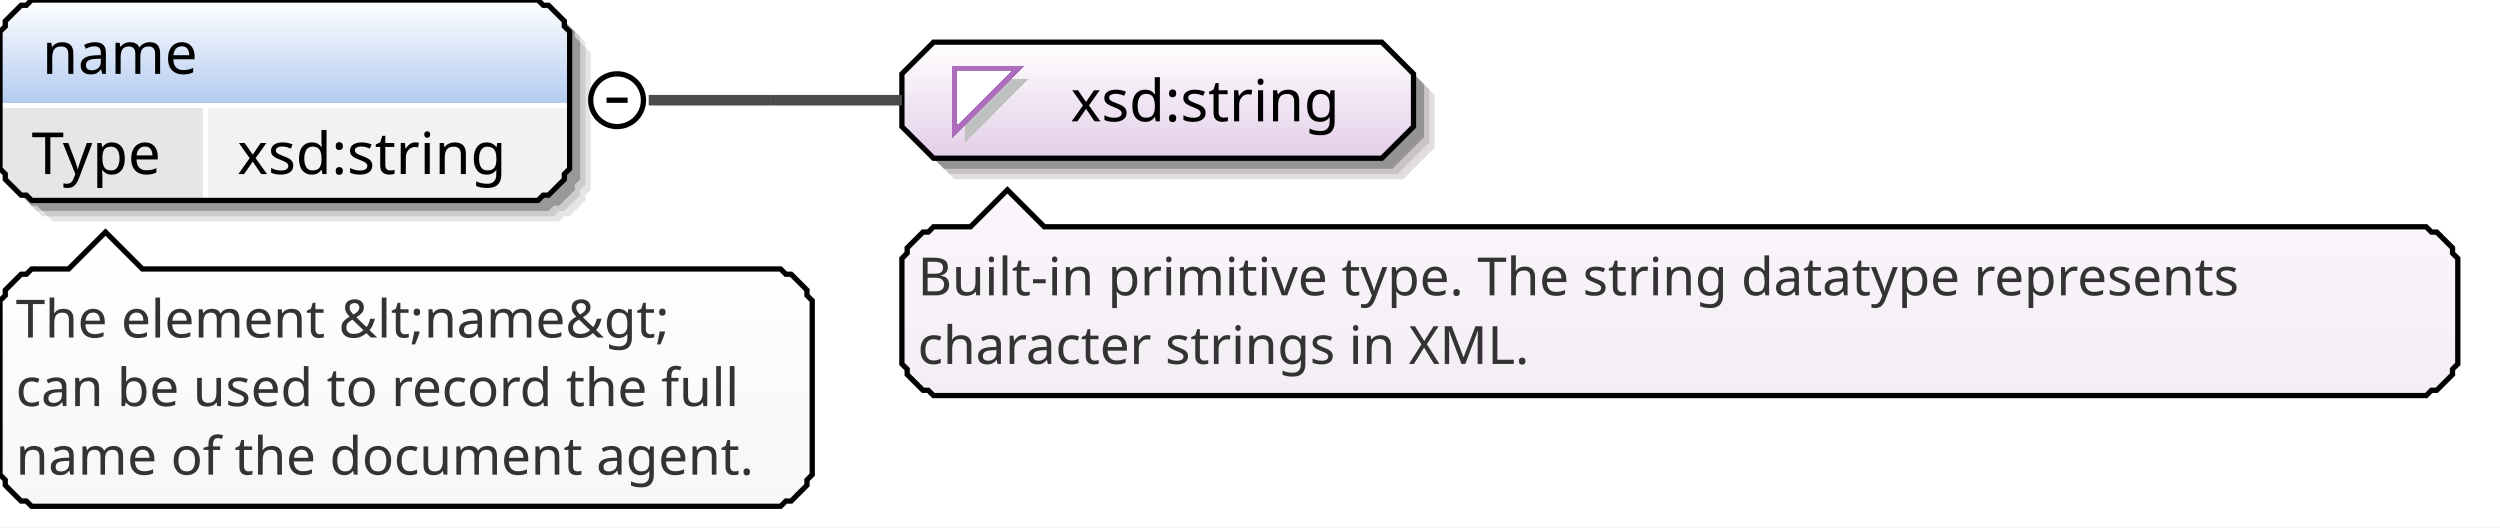
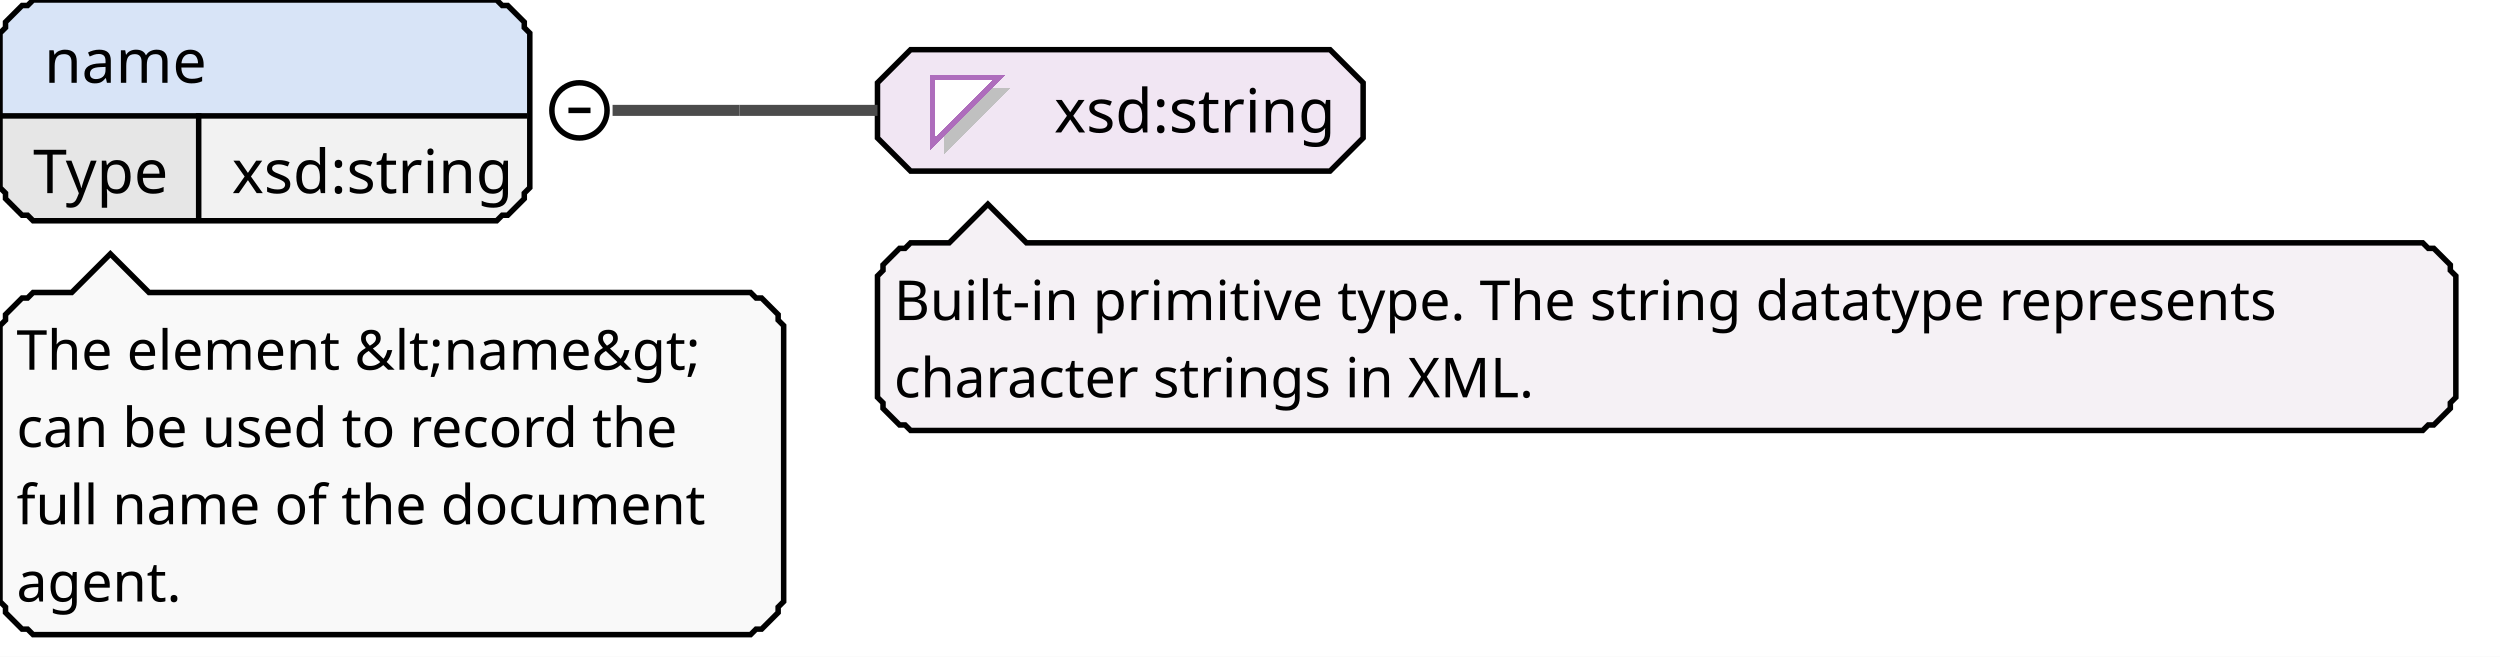
- <svg xmlns="http://www.w3.org/2000/svg" color-interpolation="auto" color-rendering="auto" fill="black" fill-opacity="1" font-family="'Dialog'" font-size="12px" font-style="normal" font-weight="normal" height="100" image-rendering="auto" shape-rendering="auto" stroke="black" stroke-dasharray="none" stroke-dashoffset="0" stroke-linecap="square" stroke-linejoin="miter" stroke-miterlimit="10" stroke-opacity="1" stroke-width="1" text-rendering="auto" width="474">
+ <svg xmlns="http://www.w3.org/2000/svg" color-interpolation="auto" color-rendering="auto" fill="black" fill-opacity="1" font-family="'Dialog'" font-size="12px" font-style="normal" font-weight="normal" height="119" image-rendering="auto" shape-rendering="auto" stroke="black" stroke-dasharray="none" stroke-dashoffset="0" stroke-linecap="square" stroke-linejoin="miter" stroke-miterlimit="10" stroke-opacity="1" stroke-width="1" text-rendering="auto" width="453">
  <defs id="genericDefs" />
  <g>
    <defs id="defs1">
-       <linearGradient gradientUnits="userSpaceOnUse" id="linearGradient1" spreadMethod="pad" x1="0" x2="0" y1="0" y2="20">
-         <stop offset="0%" stop-color="white" stop-opacity="1" />
-         <stop offset="100%" stop-color="rgb(178,202,241)" stop-opacity="1" />
-       </linearGradient>
-       <linearGradient gradientUnits="userSpaceOnUse" id="linearGradient2" spreadMethod="pad" x1="171" x2="171" y1="8" y2="30">
-         <stop offset="0%" stop-color="white" stop-opacity="1" />
-         <stop offset="100%" stop-color="rgb(227,205,232)" stop-opacity="1" />
-       </linearGradient>
-       <linearGradient gradientUnits="userSpaceOnUse" id="linearGradient3" spreadMethod="pad" x1="171" x2="171" y1="36" y2="75">
-         <stop offset="0%" stop-color="rgb(250,246,251)" stop-opacity="1" />
-         <stop offset="100%" stop-color="rgb(242,238,243)" stop-opacity="1" />
-       </linearGradient>
-       <linearGradient gradientUnits="userSpaceOnUse" id="linearGradient4" spreadMethod="pad" x1="0" x2="0" y1="44" y2="96">
-         <stop offset="0%" stop-color="white" stop-opacity="1" />
-         <stop offset="100%" stop-color="rgb(247,247,247)" stop-opacity="1" />
-       </linearGradient>
      <clipPath clipPathUnits="userSpaceOnUse" id="clipPath1">
-         <path d="M0 0 L474 0 L474 100 L0 100 L0 0 Z" />
+         <path d="M0 0 L453 0 L453 119 L0 119 L0 0 Z" />
      </clipPath>
    </defs>
    <g fill="white" stroke="white">
-       <rect clip-path="url(#clipPath1)" height="100" stroke="none" width="474" x="0" y="0" />
+       <rect clip-path="url(#clipPath1)" height="119" stroke="none" width="453" x="0" y="0" />
    </g>
-     <g fill="rgb(229,229,229)" font-family="sans-serif" font-size="11px" stroke="rgb(229,229,229)" text-rendering="optimizeLegibility">
-       <polygon clip-path="url(#clipPath1)" points=" 4 10 5 9 5 8 6 7 7 6 8 5 9 5 10 4 106 4 107 5 108 5 109 6 110 7 111 8 111 9 112 10 112 36 111 37 111 38 110 39 109 40 108 41 107 41 106 42 10 42 9 41 8 41 7 40 6 39 5 38 5 37 4 36" stroke="none" />
-       <polygon clip-path="url(#clipPath1)" fill="rgb(204,204,204)" points=" 3 9 4 8 4 7 5 6 6 5 7 4 8 4 9 3 105 3 106 4 107 4 108 5 109 6 110 7 110 8 111 9 111 35 110 36 110 37 109 38 108 39 107 40 106 40 105 41 9 41 8 40 7 40 6 39 5 38 4 37 4 36 3 35" stroke="none" />
-       <polygon clip-path="url(#clipPath1)" fill="rgb(153,153,153)" points=" 2 8 3 7 3 6 4 5 5 4 6 3 7 3 8 2 104 2 105 3 106 3 107 4 108 5 109 6 109 7 110 8 110 34 109 35 109 36 108 37 107 38 106 39 105 39 104 40 8 40 7 39 6 39 5 38 4 37 3 36 3 35 2 34" stroke="none" />
-     </g>
-     <g fill="url(#linearGradient1)" font-family="sans-serif" font-size="11px" shape-rendering="crispEdges" stroke="url(#linearGradient1)" text-rendering="geometricPrecision">
-       <polygon clip-path="url(#clipPath1)" points=" 0 6 1 5 1 4 2 3 3 2 4 1 5 1 6 0 102 0 103 1 104 1 105 2 106 3 107 4 107 5 108 6 108 20 107 20 107 20 106 20 105 20 104 20 103 20 102 20 6 20 5 20 4 20 3 20 2 20 1 20 1 20 0 20" stroke="none" />
-       <polygon clip-path="url(#clipPath1)" fill="rgb(230,230,230)" points=" 0 20 1 20 1 20 2 20 3 20 4 20 5 20 6 20 39 20 39 20 39 20 39 20 39 20 39 20 39 20 39 20 39 32 39 33 39 34 39 35 39 36 39 37 39 37 39 38 6 38 5 37 4 37 3 36 2 35 1 34 1 33 0 32" stroke="none" />
-       <polygon clip-path="url(#clipPath1)" fill="rgb(242,242,242)" points=" 39 20 39 20 39 20 39 20 39 20 39 20 39 20 39 20 102 20 103 20 104 20 105 20 106 20 107 20 107 20 108 20 108 32 107 33 107 34 106 35 105 36 104 37 103 37 102 38 39 38 39 37 39 37 39 36 39 35 39 34 39 33 39 32" stroke="none" />
-       <line clip-path="url(#clipPath1)" fill="none" stroke="white" x1="0" x2="107" y1="20" y2="20" />
-       <text clip-path="url(#clipPath1)" fill="black" stroke="none" x="6" xml:space="preserve" y="33">Type</text>
-       <text clip-path="url(#clipPath1)" fill="black" stroke="none" x="45" xml:space="preserve" y="33">xsd:string</text>
-       <line clip-path="url(#clipPath1)" fill="none" stroke="white" x1="39" x2="39" y1="20" y2="37" />
+     <g fill="rgb(216,228,247)" font-family="sans-serif" font-size="11px" stroke="rgb(216,228,247)">
+       <polygon clip-path="url(#clipPath1)" points=" 0 6 1 5 1 4 2 3 3 2 4 1 5 1 6 0 90 0 91 1 92 1 93 2 94 3 95 4 95 5 96 6 96 21 95 21 95 21 94 21 93 21 92 21 91 21 90 21 6 21 5 21 4 21 3 21 2 21 1 21 1 21 0 21" stroke="none" />
+       <polygon clip-path="url(#clipPath1)" fill="rgb(230,230,230)" points=" 0 21 1 21 1 21 2 21 3 21 4 21 5 21 6 21 36 21 36 21 36 21 36 21 36 21 36 21 36 21 36 21 36 34 36 35 36 36 36 37 36 38 36 39 36 39 36 40 6 40 5 39 4 39 3 38 2 37 1 36 1 35 0 34" stroke="none" />
+       <polygon clip-path="url(#clipPath1)" fill="rgb(242,242,242)" points=" 36 21 36 21 36 21 36 21 36 21 36 21 36 21 36 21 90 21 91 21 92 21 93 21 94 21 95 21 95 21 96 21 96 34 95 35 95 36 94 37 93 38 92 39 91 39 90 40 36 40 36 39 36 39 36 38 36 37 36 36 36 35 36 34" stroke="none" />
+       <line clip-path="url(#clipPath1)" fill="none" stroke="black" x1="0" x2="95" y1="21" y2="21" />
+       <text clip-path="url(#clipPath1)" fill="black" stroke="none" x="6" xml:space="preserve" y="35">Type</text>
+       <text clip-path="url(#clipPath1)" fill="black" stroke="none" x="42" xml:space="preserve" y="35">xsd:string</text>
+       <line clip-path="url(#clipPath1)" fill="none" stroke="black" x1="36" x2="36" y1="21" y2="39" />
    </g>
    <g font-family="sans-serif" font-size="11px" stroke-linecap="butt" text-rendering="optimizeLegibility">
-       <polygon clip-path="url(#clipPath1)" fill="none" points=" 0 6 1 5 1 4 2 3 3 2 4 1 5 1 6 0 102 0 103 1 104 1 105 2 106 3 107 4 107 5 108 6 108 32 107 33 107 34 106 35 105 36 104 37 103 37 102 38 6 38 5 37 4 37 3 36 2 35 1 34 1 33 0 32" />
-       <text clip-path="url(#clipPath1)" shape-rendering="crispEdges" stroke="none" text-rendering="geometricPrecision" x="8" xml:space="preserve" y="14">name</text>
-       <circle clip-path="url(#clipPath1)" cx="117" cy="19" fill="none" r="5" />
-       <line clip-path="url(#clipPath1)" fill="none" x1="115" x2="119" y1="19" y2="19" />
-       <polygon clip-path="url(#clipPath1)" fill="rgb(225,221,225)" points=" 175 18 175 28 181 34 266 34 272 28 272 18 266 12 181 12" stroke="none" />
-       <polygon clip-path="url(#clipPath1)" fill="rgb(200,196,200)" points=" 174 17 174 27 180 33 265 33 271 27 271 17 265 11 180 11" stroke="none" />
-       <polygon clip-path="url(#clipPath1)" fill="rgb(150,147,150)" points=" 173 16 173 26 179 32 264 32 270 26 270 16 264 10 179 10" stroke="none" />
+       <polygon clip-path="url(#clipPath1)" fill="none" points=" 0 6 1 5 1 4 2 3 3 2 4 1 5 1 6 0 90 0 91 1 92 1 93 2 94 3 95 4 95 5 96 6 96 34 95 35 95 36 94 37 93 38 92 39 91 39 90 40 6 40 5 39 4 39 3 38 2 37 1 36 1 35 0 34" />
+       <text clip-path="url(#clipPath1)" shape-rendering="crispEdges" stroke="none" text-rendering="geometricPrecision" x="8" xml:space="preserve" y="15">name</text>
+       <circle clip-path="url(#clipPath1)" cx="105" cy="20" fill="none" r="5" />
+       <line clip-path="url(#clipPath1)" fill="none" x1="103" x2="107" y1="20" y2="20" />
    </g>
-     <g fill="url(#linearGradient2)" font-family="sans-serif" font-size="11px" shape-rendering="crispEdges" stroke="url(#linearGradient2)" stroke-linecap="butt" text-rendering="geometricPrecision">
-       <polygon clip-path="url(#clipPath1)" points=" 171 14 171 24 177 30 262 30 268 24 268 14 262 8 177 8" stroke="none" />
+     <g fill="rgb(241,230,243)" font-family="sans-serif" font-size="11px" shape-rendering="crispEdges" stroke="rgb(241,230,243)" stroke-linecap="butt" text-rendering="geometricPrecision">
+       <polygon clip-path="url(#clipPath1)" points=" 159 15 159 25 165 31 241 31 247 25 247 15 241 9 165 9" stroke="none" />
    </g>
    <g font-family="sans-serif" font-size="11px" stroke-linecap="butt" text-rendering="optimizeLegibility">
-       <polygon clip-path="url(#clipPath1)" fill="none" points=" 171 14 171 24 177 30 262 30 268 24 268 14 262 8 177 8" />
+       <polygon clip-path="url(#clipPath1)" fill="none" points=" 159 15 159 25 165 31 241 31 247 25 247 15 241 9 165 9" />
    </g>
    <g fill="silver" font-family="sans-serif" font-size="11px" shape-rendering="crispEdges" stroke="silver" stroke-linecap="butt" text-rendering="geometricPrecision">
-       <polygon clip-path="url(#clipPath1)" points=" 183 15 195 15 183 27" stroke="none" />
-       <polygon clip-path="url(#clipPath1)" fill="white" points=" 181 13 193 13 181 25" stroke="none" />
-       <polygon clip-path="url(#clipPath1)" fill="none" points=" 181 13 193 13 181 25" stroke="rgb(174,109,188)" />
-       <text clip-path="url(#clipPath1)" fill="black" stroke="none" x="203" xml:space="preserve" y="23">xsd:string</text>
-       <polygon clip-path="url(#clipPath1)" fill="url(#linearGradient3)" points=" 171 49 172 48 172 47 173 46 174 45 175 44 176 44 177 43 184 43 191 36 198 43 460 43 461 44 462 44 463 45 464 46 465 47 465 48 466 49 466 69 465 70 465 71 464 72 463 73 462 74 461 74 460 75 177 75 176 74 175 74 174 73 173 72 172 71 172 70 171 69" stroke="none" />
+       <polygon clip-path="url(#clipPath1)" points=" 171 16 183 16 171 28" stroke="none" />
+       <polygon clip-path="url(#clipPath1)" fill="white" points=" 169 14 181 14 169 26" stroke="none" />
+       <polygon clip-path="url(#clipPath1)" fill="none" points=" 169 14 181 14 169 26" stroke="rgb(174,109,188)" />
+       <text clip-path="url(#clipPath1)" fill="black" stroke="none" x="191" xml:space="preserve" y="24">xsd:string</text>
+       <polygon clip-path="url(#clipPath1)" fill="rgb(245,241,245)" points=" 159 50 160 49 160 48 161 47 162 46 163 45 164 45 165 44 172 44 179 37 186 44 439 44 440 45 441 45 442 46 443 47 444 48 444 49 445 50 445 72 444 73 444 74 443 75 442 76 441 77 440 77 439 78 165 78 164 77 163 77 162 76 161 75 160 74 160 73 159 72" stroke="none" />
    </g>
    <g font-family="sans-serif" font-size="11px" stroke-linecap="butt" text-rendering="optimizeLegibility">
-       <polygon clip-path="url(#clipPath1)" fill="none" points=" 171 49 172 48 172 47 173 46 174 45 175 44 176 44 177 43 184 43 191 36 198 43 460 43 461 44 462 44 463 45 464 46 465 47 465 48 466 49 466 69 465 70 465 71 464 72 463 73 462 74 461 74 460 75 177 75 176 74 175 74 174 73 173 72 172 71 172 70 171 69" />
+       <polygon clip-path="url(#clipPath1)" fill="none" points=" 159 50 160 49 160 48 161 47 162 46 163 45 164 45 165 44 172 44 179 37 186 44 439 44 440 45 441 45 442 46 443 47 444 48 444 49 445 50 445 72 444 73 444 74 443 75 442 76 441 77 440 77 439 78 165 78 164 77 163 77 162 76 161 75 160 74 160 73 159 72" />
+       <text clip-path="url(#clipPath1)" font-size="10px" shape-rendering="crispEdges" stroke="none" text-rendering="geometricPrecision" x="162" xml:space="preserve" y="58">Built-in primitive type. The string datatype represents </text>
+       <text clip-path="url(#clipPath1)" font-size="10px" shape-rendering="crispEdges" stroke="none" text-rendering="geometricPrecision" x="162" xml:space="preserve" y="72">character strings in XML.</text>
+       <line clip-path="url(#clipPath1)" fill="none" stroke="rgb(75,75,75)" stroke-width="2" x1="111" x2="134" y1="20" y2="20" />
+       <line clip-path="url(#clipPath1)" fill="none" stroke="rgb(75,75,75)" stroke-width="2" x1="134" x2="134" y1="20" y2="20" />
+       <line clip-path="url(#clipPath1)" fill="none" stroke="rgb(75,75,75)" stroke-width="2" x1="134" x2="159" y1="20" y2="20" />
    </g>
-     <g fill="rgb(51,51,51)" font-family="sans-serif" font-size="10px" shape-rendering="crispEdges" stroke="rgb(51,51,51)" stroke-linecap="butt" text-rendering="geometricPrecision">
-       <text clip-path="url(#clipPath1)" stroke="none" x="174" xml:space="preserve" y="56">Built-in primitive type. The string datatype represents </text>
-       <text clip-path="url(#clipPath1)" stroke="none" x="174" xml:space="preserve" y="69">character strings in XML.</text>
-     </g>
-     <g fill="rgb(75,75,75)" font-family="sans-serif" font-size="11px" stroke="rgb(75,75,75)" stroke-linecap="butt" stroke-width="2" text-rendering="optimizeLegibility">
-       <line clip-path="url(#clipPath1)" fill="none" x1="123" x2="146" y1="19" y2="19" />
-       <line clip-path="url(#clipPath1)" fill="none" x1="146" x2="146" y1="19" y2="19" />
-       <line clip-path="url(#clipPath1)" fill="none" x1="146" x2="171" y1="19" y2="19" />
-     </g>
-     <g fill="url(#linearGradient4)" font-family="sans-serif" font-size="11px" shape-rendering="crispEdges" stroke="url(#linearGradient4)" stroke-linecap="butt" text-rendering="geometricPrecision">
-       <polygon clip-path="url(#clipPath1)" points=" 0 57 1 56 1 55 2 54 3 53 4 52 5 52 6 51 13 51 20 44 27 51 148 51 149 52 150 52 151 53 152 54 153 55 153 56 154 57 154 90 153 91 153 92 152 93 151 94 150 95 149 95 148 96 6 96 5 95 4 95 3 94 2 93 1 92 1 91 0 90" stroke="none" />
+     <g fill="rgb(249,249,249)" font-family="sans-serif" font-size="11px" shape-rendering="crispEdges" stroke="rgb(249,249,249)" stroke-linecap="butt" text-rendering="geometricPrecision">
+       <polygon clip-path="url(#clipPath1)" points=" 0 59 1 58 1 57 2 56 3 55 4 54 5 54 6 53 13 53 20 46 27 53 136 53 137 54 138 54 139 55 140 56 141 57 141 58 142 59 142 109 141 110 141 111 140 112 139 113 138 114 137 114 136 115 6 115 5 114 4 114 3 113 2 112 1 111 1 110 0 109" stroke="none" />
    </g>
    <g font-family="sans-serif" font-size="11px" stroke-linecap="butt" text-rendering="optimizeLegibility">
-       <polygon clip-path="url(#clipPath1)" fill="none" points=" 0 57 1 56 1 55 2 54 3 53 4 52 5 52 6 51 13 51 20 44 27 51 148 51 149 52 150 52 151 53 152 54 153 55 153 56 154 57 154 90 153 91 153 92 152 93 151 94 150 95 149 95 148 96 6 96 5 95 4 95 3 94 2 93 1 92 1 91 0 90" />
-     </g>
-     <g fill="rgb(51,51,51)" font-family="sans-serif" font-size="10px" shape-rendering="crispEdges" stroke="rgb(51,51,51)" stroke-linecap="butt" text-rendering="geometricPrecision">
-       <text clip-path="url(#clipPath1)" stroke="none" x="3" xml:space="preserve" y="64">The element &amp;lt;name&amp;gt; </text>
-       <text clip-path="url(#clipPath1)" stroke="none" x="3" xml:space="preserve" y="77">can be used to record the full </text>
-       <text clip-path="url(#clipPath1)" stroke="none" x="3" xml:space="preserve" y="90">name of the document agent.</text>
+       <polygon clip-path="url(#clipPath1)" fill="none" points=" 0 59 1 58 1 57 2 56 3 55 4 54 5 54 6 53 13 53 20 46 27 53 136 53 137 54 138 54 139 55 140 56 141 57 141 58 142 59 142 109 141 110 141 111 140 112 139 113 138 114 137 114 136 115 6 115 5 114 4 114 3 113 2 112 1 111 1 110 0 109" />
+       <text clip-path="url(#clipPath1)" font-size="10px" shape-rendering="crispEdges" stroke="none" text-rendering="geometricPrecision" x="3" xml:space="preserve" y="67">The element &amp;lt;name&amp;gt; </text>
+       <text clip-path="url(#clipPath1)" font-size="10px" shape-rendering="crispEdges" stroke="none" text-rendering="geometricPrecision" x="3" xml:space="preserve" y="81">can be used to record the </text>
+       <text clip-path="url(#clipPath1)" font-size="10px" shape-rendering="crispEdges" stroke="none" text-rendering="geometricPrecision" x="3" xml:space="preserve" y="95">full name of the document </text>
+       <text clip-path="url(#clipPath1)" font-size="10px" shape-rendering="crispEdges" stroke="none" text-rendering="geometricPrecision" x="3" xml:space="preserve" y="109">agent.</text>
    </g>
  </g>
</svg>
